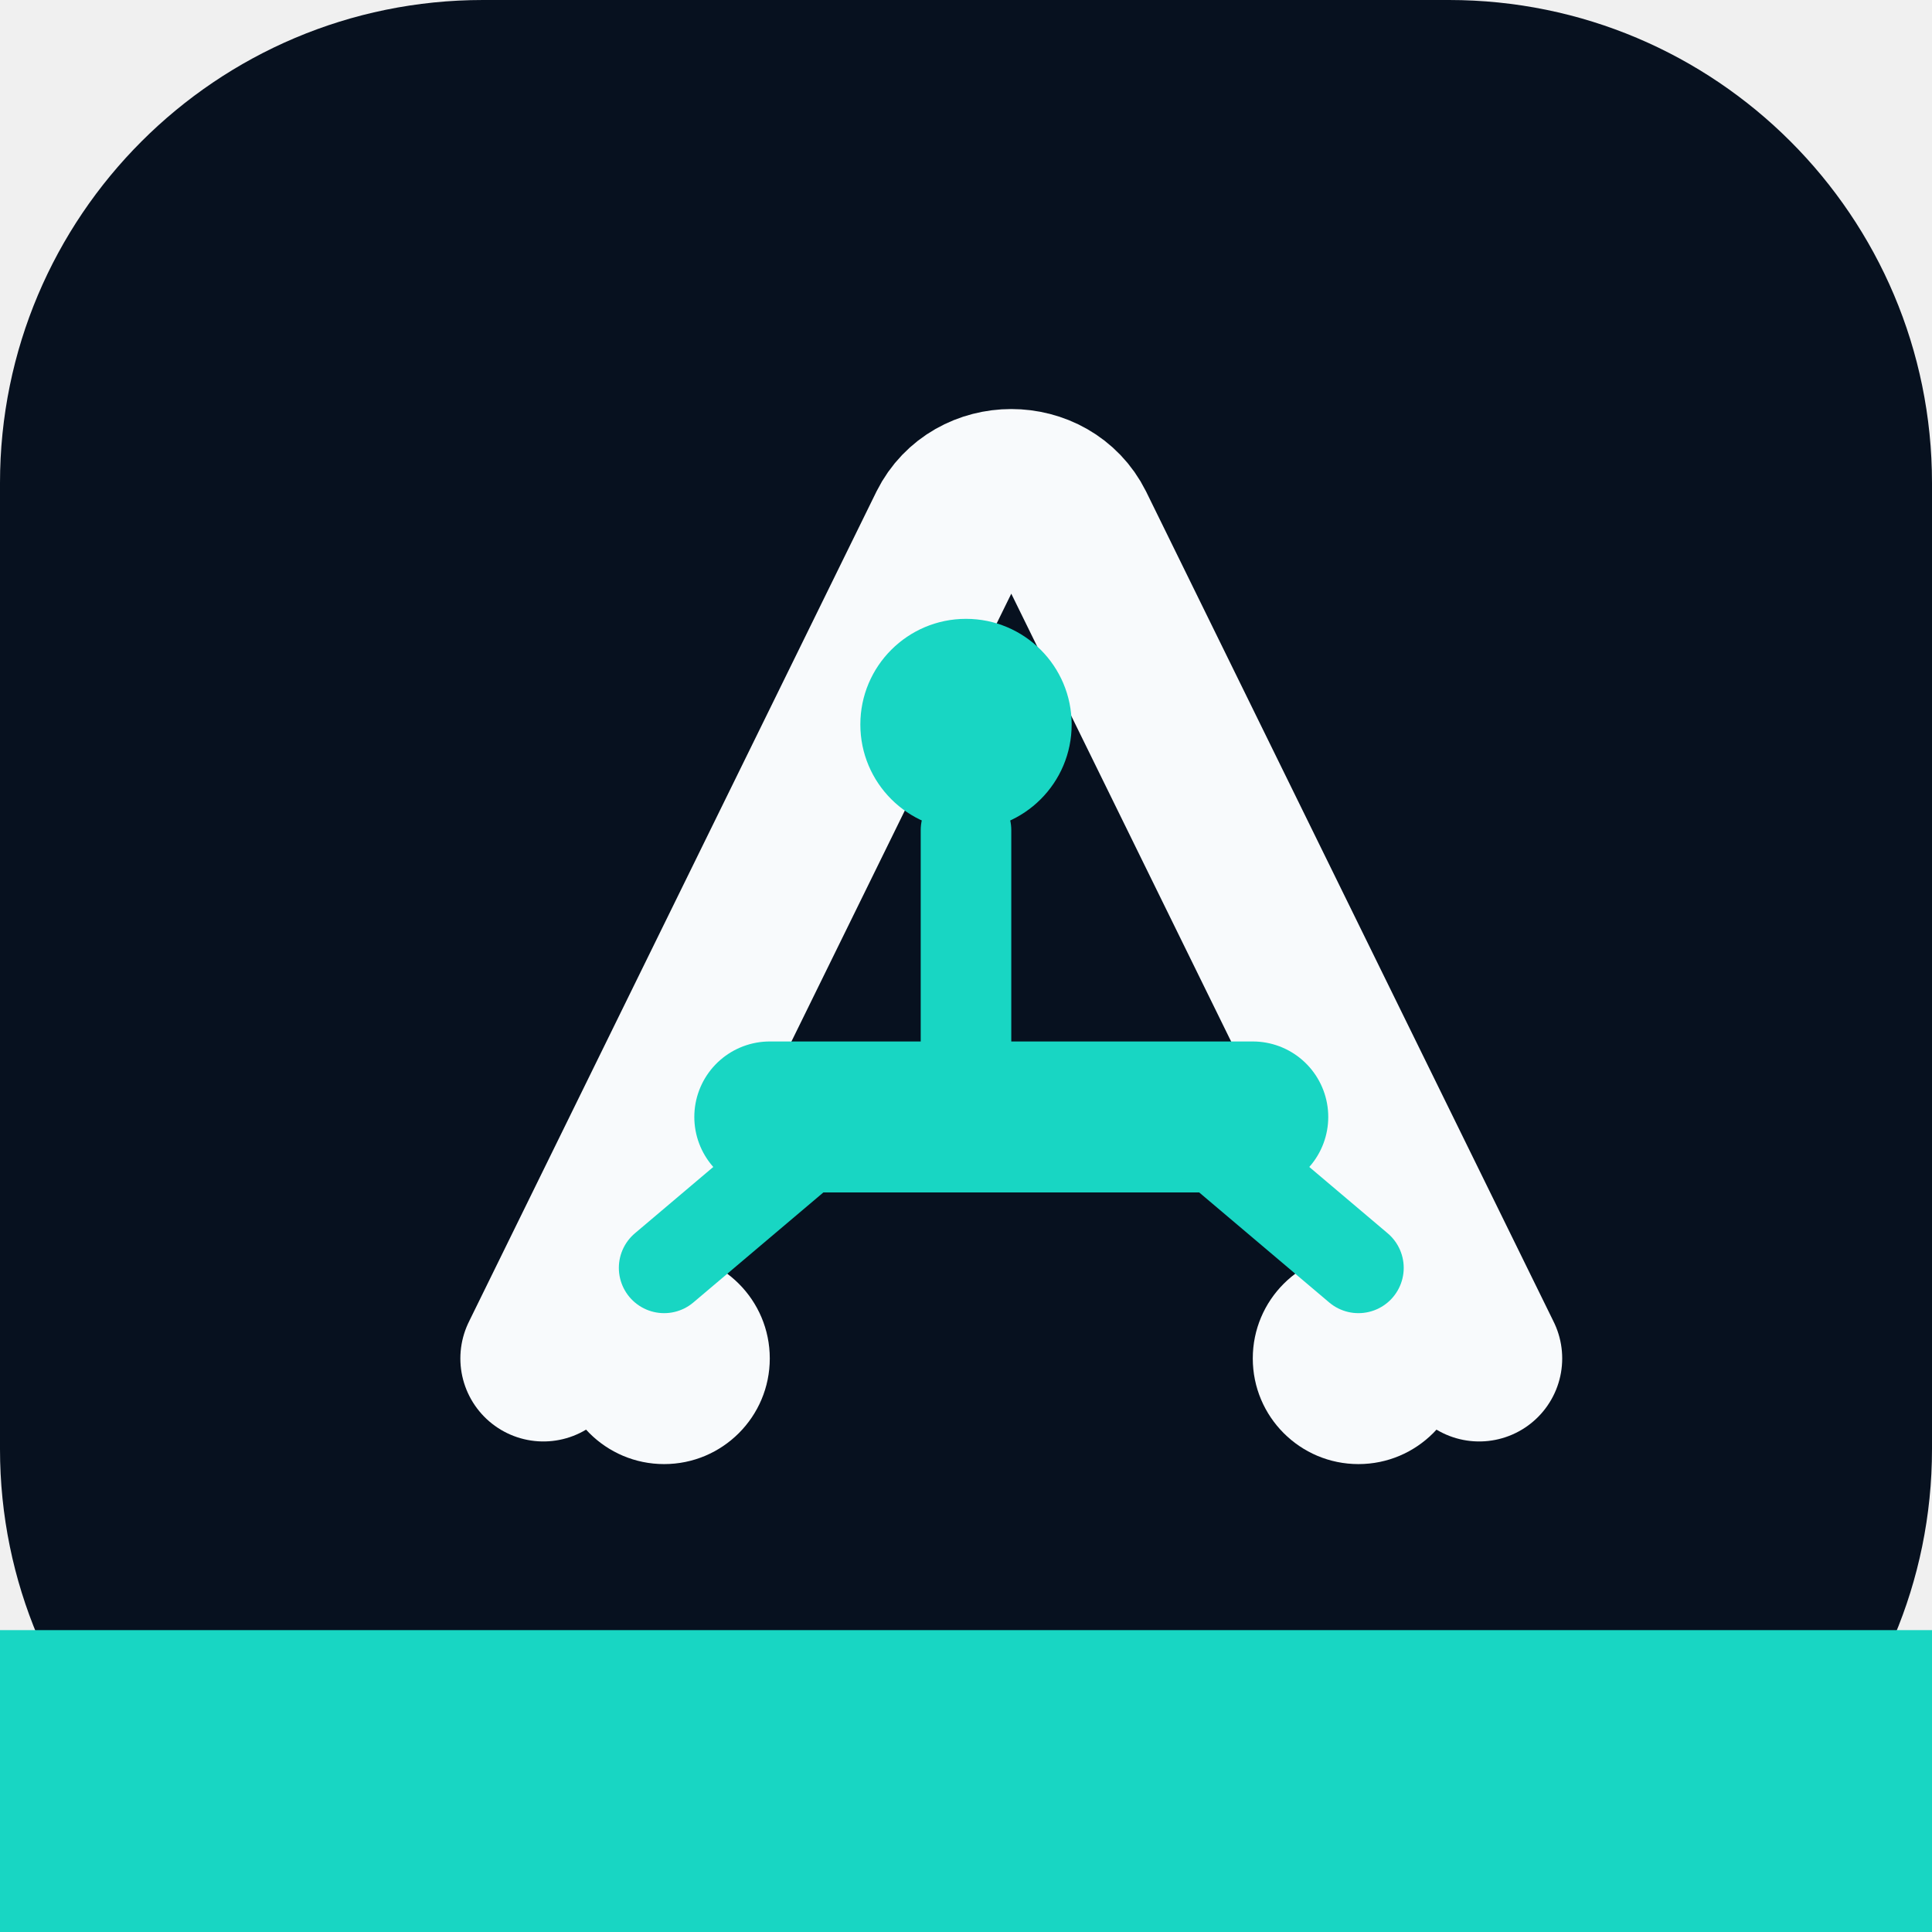
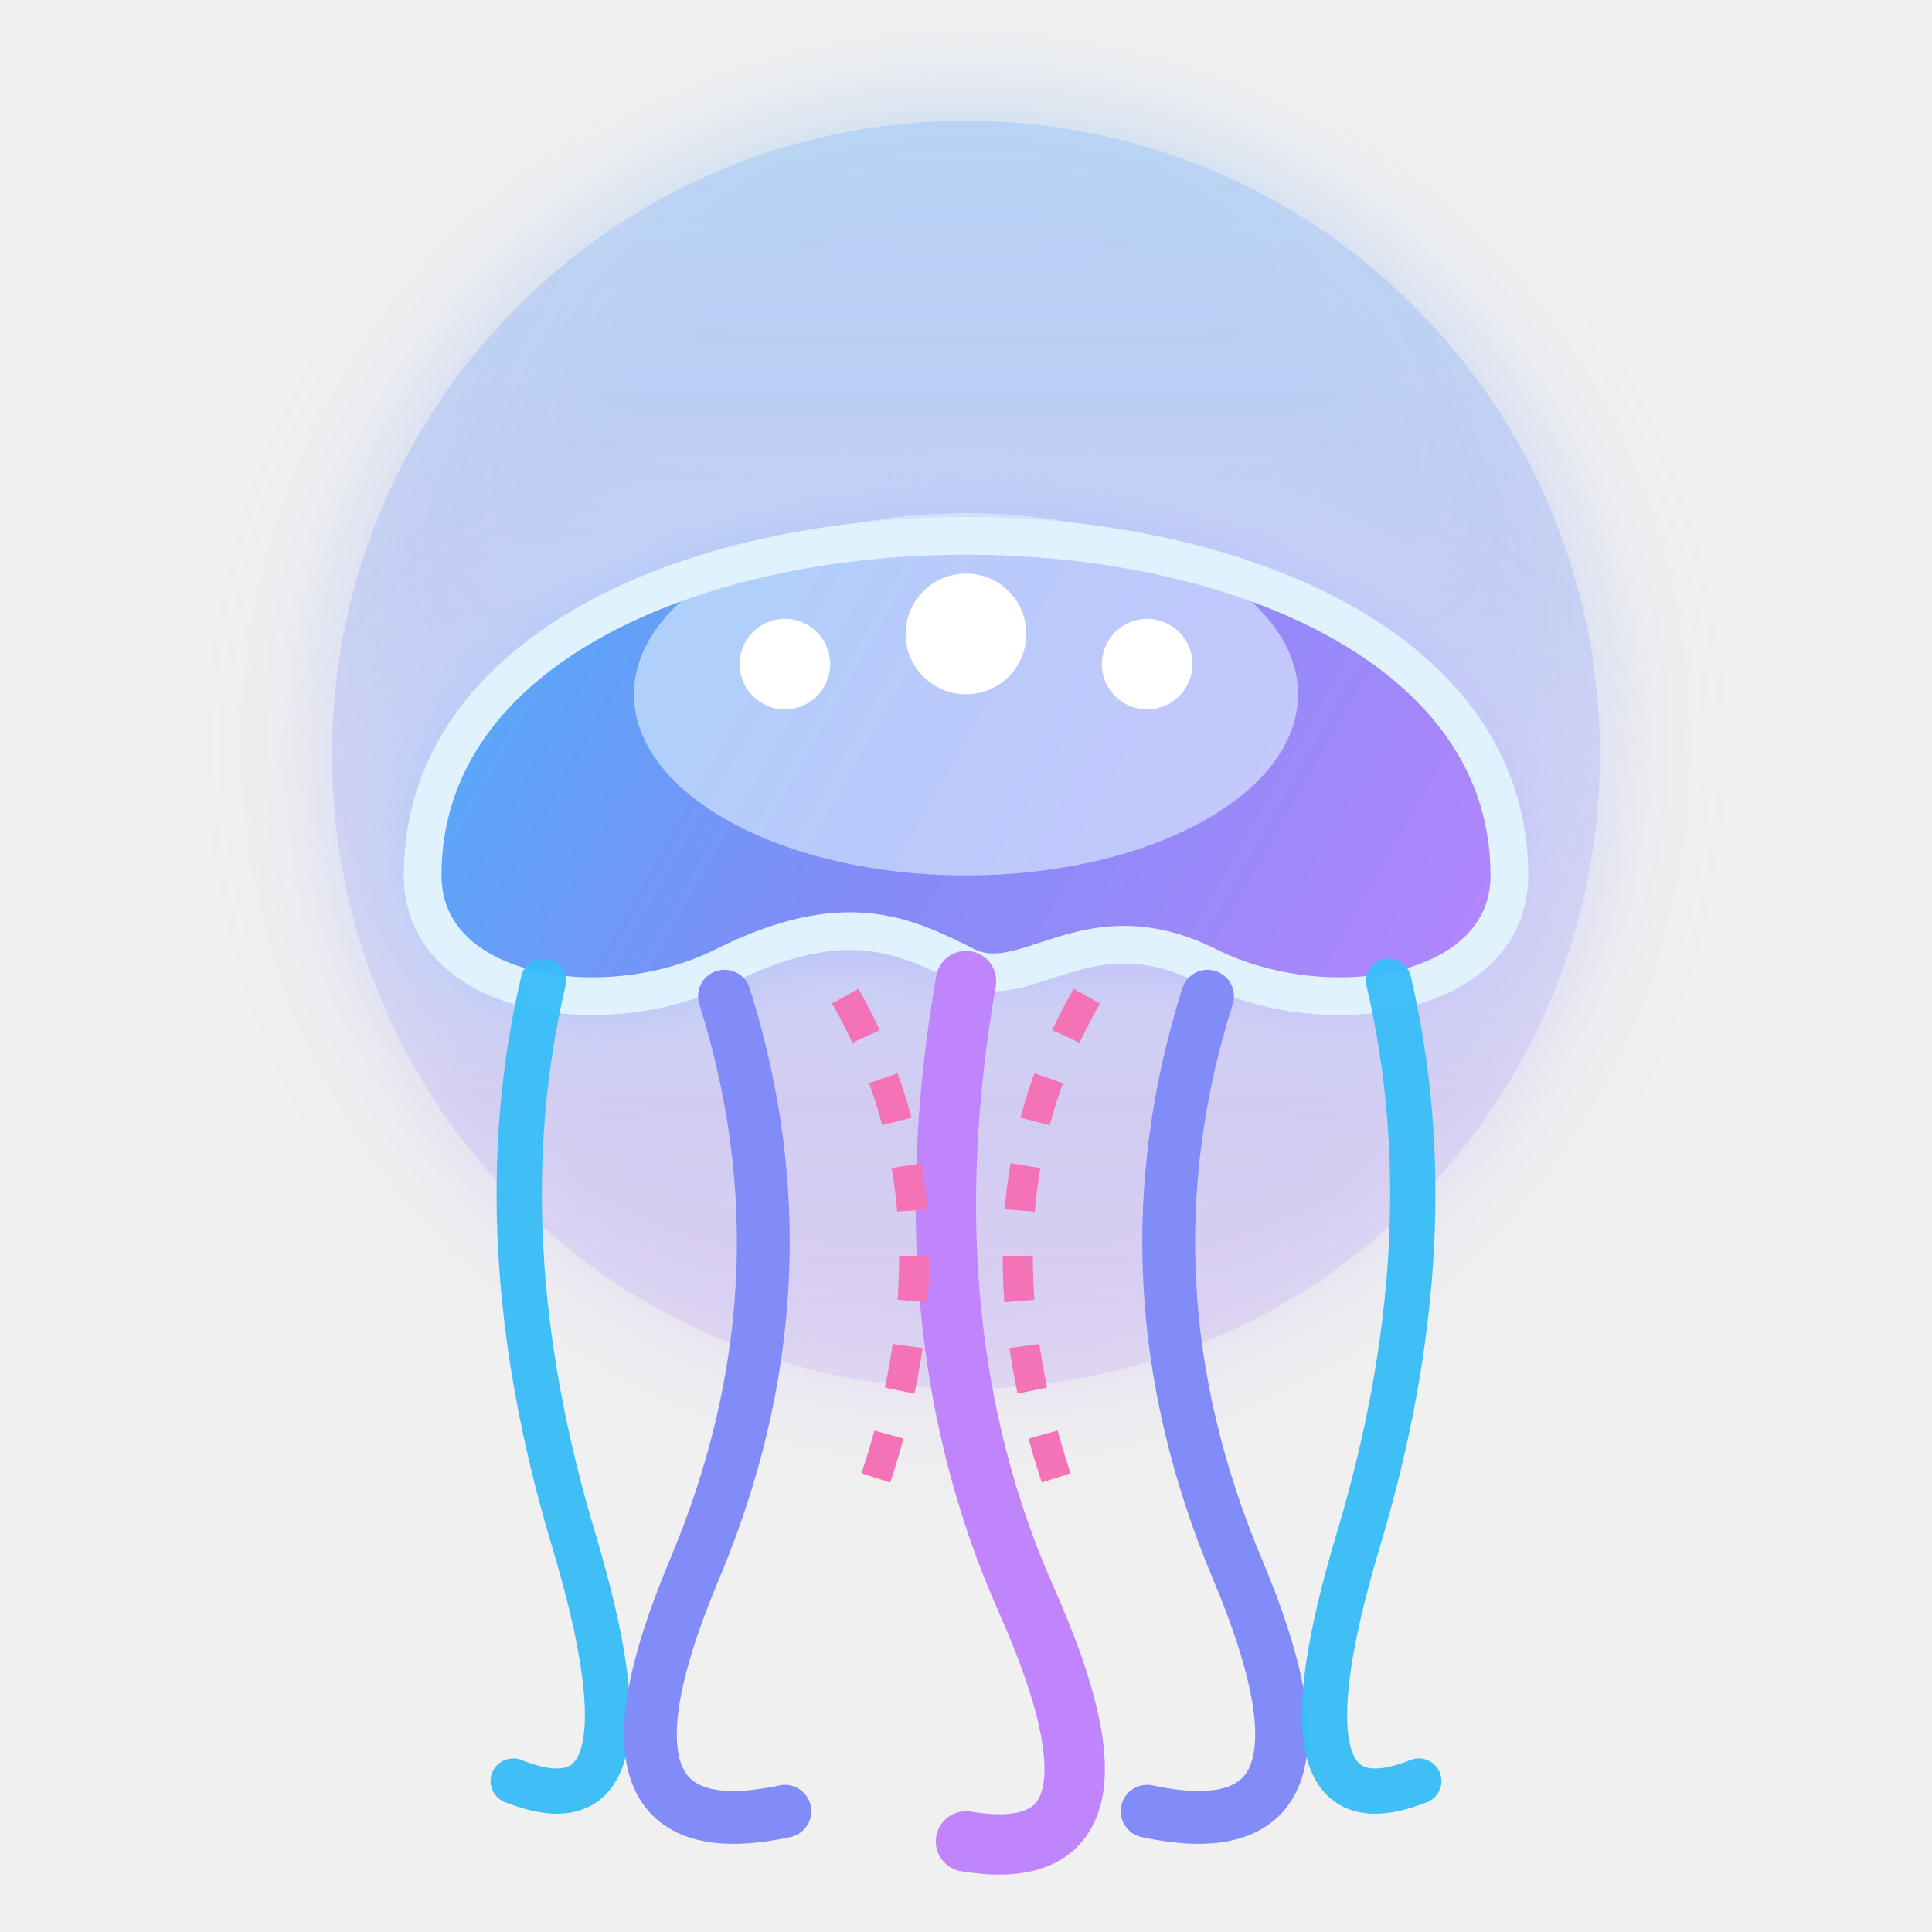
- <svg xmlns="http://www.w3.org/2000/svg" width="64" height="64" viewBox="0 0 64 64" fill="none">
-   <rect width="64" height="64" rx="16" fill="#07111F" />
-   <rect y="54" width="64" height="10" fill="#18D6C3" />
-   <path d="M18 45L31.5 17.5C32.3 15.9 34.7 15.9 35.5 17.5L49 45" stroke="#F8FAFC" stroke-width="5.5" stroke-linecap="round" stroke-linejoin="round" />
-   <path d="M25.5 37H41.5" stroke="#18D6C3" stroke-width="5" stroke-linecap="round" />
-   <circle cx="22" cy="45" r="3.5" fill="#F8FAFC" />
-   <circle cx="32" cy="24" r="3.5" fill="#18D6C3" />
-   <circle cx="45" cy="45" r="3.5" fill="#F8FAFC" />
-   <path d="M32 27.5V34.5" stroke="#18D6C3" stroke-width="3" stroke-linecap="round" />
-   <path d="M28.5 36.5L22 42" stroke="#18D6C3" stroke-width="3" stroke-linecap="round" />
-   <path d="M38.5 36.5L45 42" stroke="#18D6C3" stroke-width="3" stroke-linecap="round" />
+ <svg xmlns="http://www.w3.org/2000/svg" width="128" height="128" viewBox="0 0 128 128" fill="none">
+   <defs>
+     <linearGradient id="jellyBell" x1="20" y1="20" x2="108" y2="70" gradientUnits="userSpaceOnUse">
+       <stop offset="0%" stop-color="#38BDF8" />
+       <stop offset="50%" stop-color="#818CF8" />
+       <stop offset="100%" stop-color="#C084FC" />
+     </linearGradient>
+     <linearGradient id="jellyGlow" x1="64" y1="10" x2="64" y2="118" gradientUnits="userSpaceOnUse">
+       <stop offset="0%" stop-color="#60A5FA" stop-opacity="0.9" />
+       <stop offset="100%" stop-color="#A855F7" stop-opacity="0.2" />
+     </linearGradient>
+     <filter id="glowFilter" x="-20%" y="-20%" width="140%" height="140%">
+       <feGaussianBlur stdDeviation="4" result="blur" />
+       <feComposite in="SourceGraphic" in2="blur" operator="over" />
+     </filter>
+   </defs>
+   <circle cx="64" cy="50" r="42" fill="url(#jellyGlow)" opacity="0.4" filter="url(#glowFilter)" />
+   <path d="M 28 58 C 28 28, 100 28, 100 58 C 100 66, 88 68, 80 64 C 72 60, 68 66, 64 64 C 60 62, 56 60, 48 64 C 40 68, 28 66, 28 58 Z" fill="url(#jellyBell)" stroke="#E0F2FE" stroke-width="2.5" filter="url(#glowFilter)" />
+   <ellipse cx="64" cy="46" rx="22" ry="12" fill="#E0F2FE" opacity="0.6" />
+   <circle cx="52" cy="44" r="3" fill="#FFFFFF" />
+   <circle cx="64" cy="42" r="4" fill="#FFFFFF" />
+   <circle cx="76" cy="44" r="3" fill="#FFFFFF" />
+   <path d="M 36 65 Q 32 82 38 102 T 34 118" stroke="#38BDF8" stroke-width="3" stroke-linecap="round" fill="none" opacity="0.95" />
+   <path d="M 48 66 Q 54 85 46 104 T 52 120" stroke="#818CF8" stroke-width="3.5" stroke-linecap="round" fill="none" />
+   <path d="M 64 65 Q 60 88 68 106 T 64 122" stroke="#C084FC" stroke-width="4" stroke-linecap="round" fill="none" />
+   <path d="M 80 66 Q 74 85 82 104 T 76 120" stroke="#818CF8" stroke-width="3.5" stroke-linecap="round" fill="none" />
+   <path d="M 92 65 Q 96 82 90 102 T 94 118" stroke="#38BDF8" stroke-width="3" stroke-linecap="round" fill="none" opacity="0.95" />
+   <path d="M 56 66 Q 64 80 58 98" stroke="#F472B6" stroke-width="2" stroke-dasharray="3 3" fill="none" />
+   <path d="M 72 66 Q 64 80 70 98" stroke="#F472B6" stroke-width="2" stroke-dasharray="3 3" fill="none" />
</svg>
